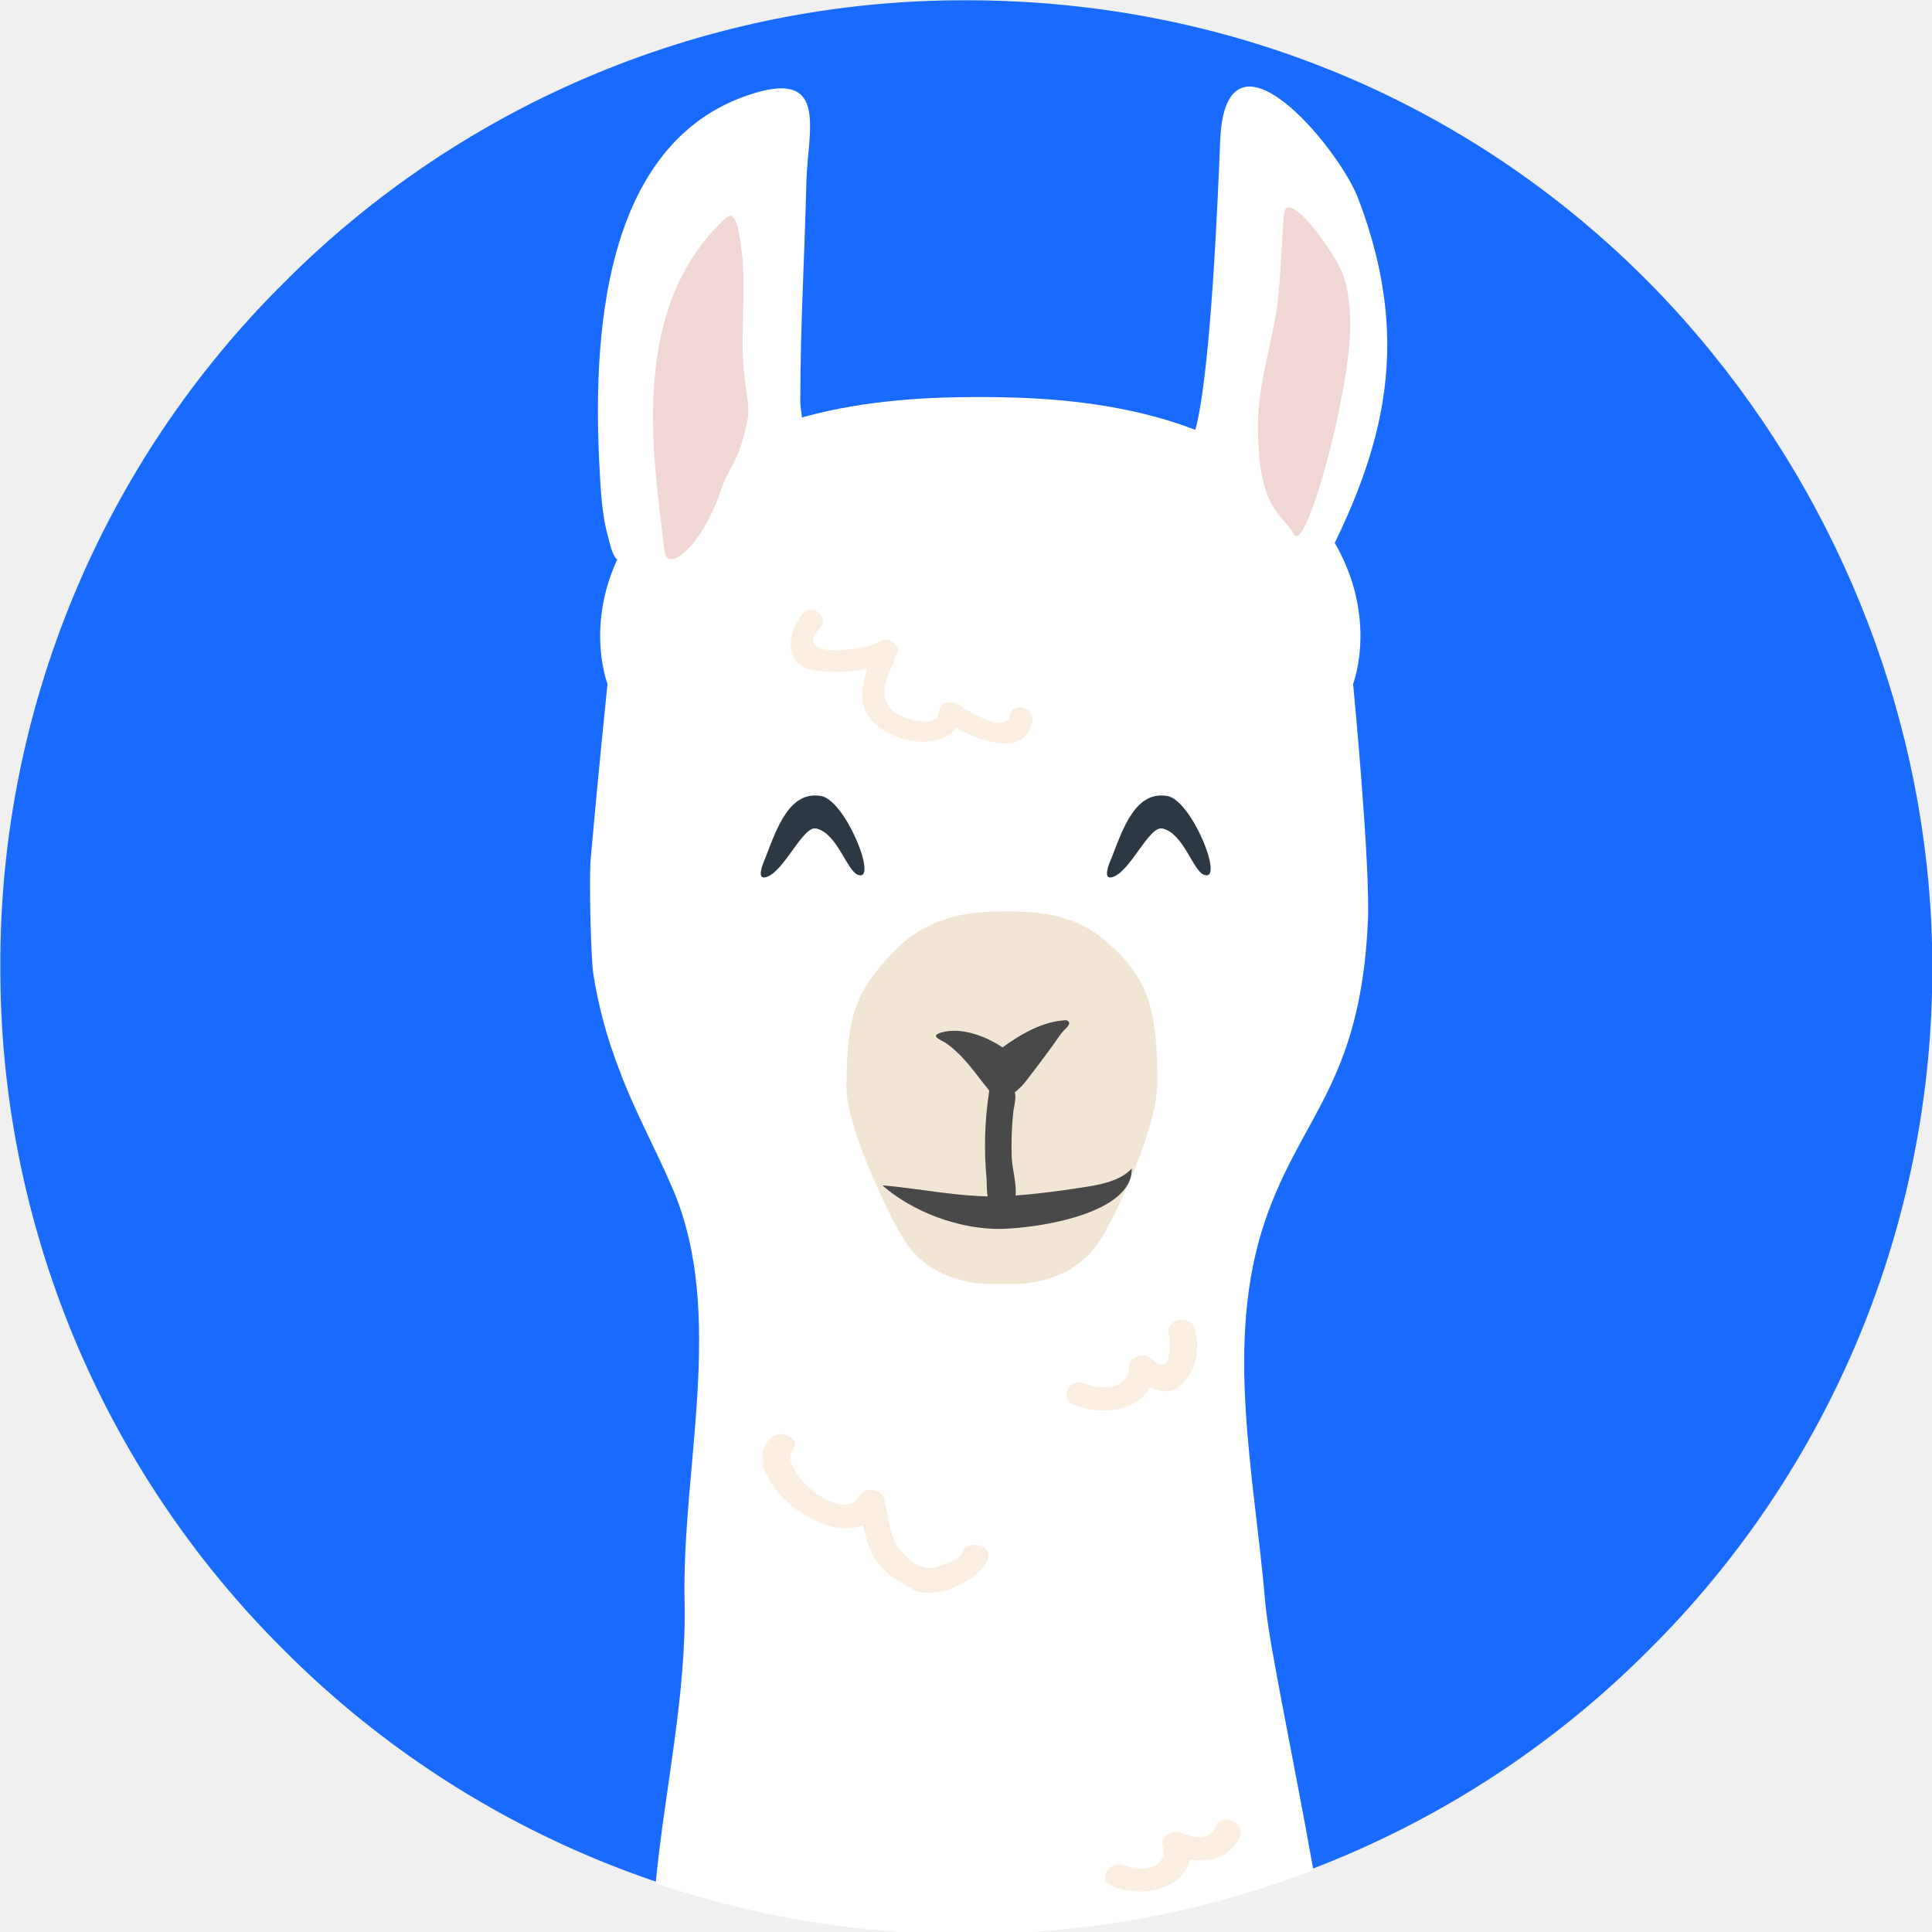
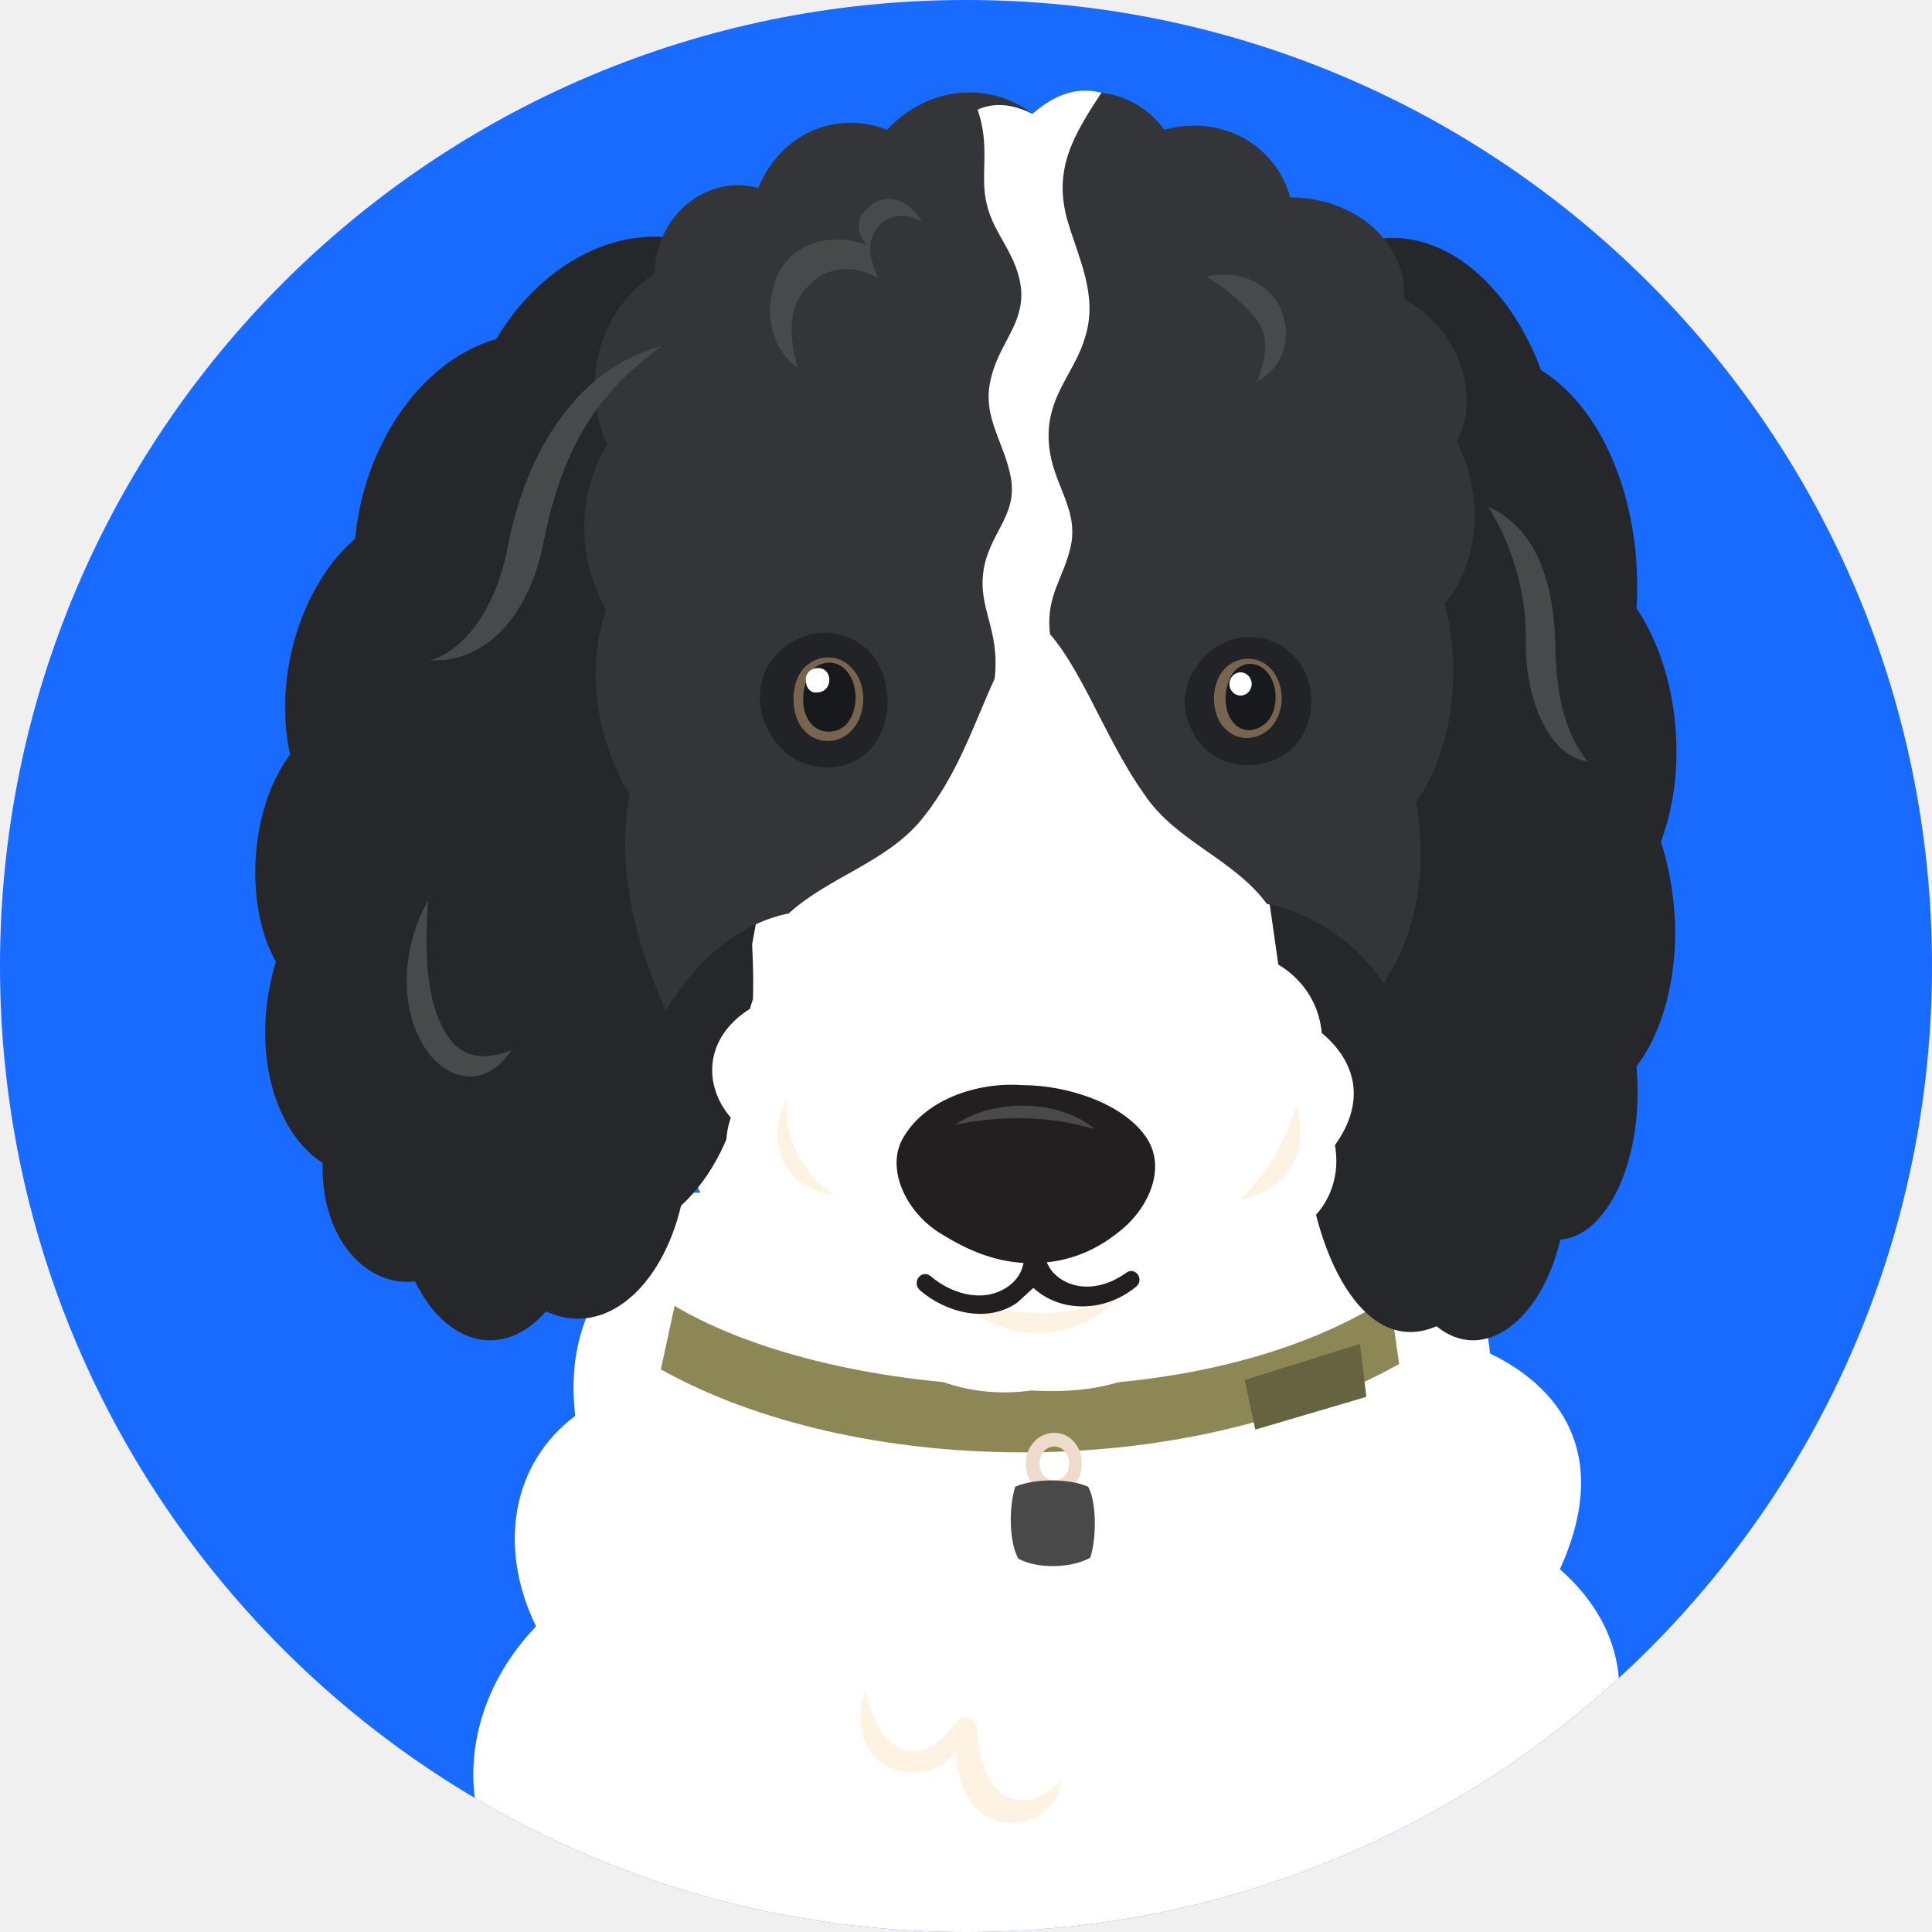
- <svg xmlns="http://www.w3.org/2000/svg" xml:space="preserve" viewBox="0 0 256 256" width="256" height="256">
-   <path d="M2268.2 2512.3a953.7 953.7 0 0 1-50 57c-180.5 189.5-426.2 294-691.6 294A953.7 953.7 0 0 1 847.8 2582a952.7 952.7 0 0 1-281.2-678.8 953.8 953.8 0 0 1 281.2-678.9 953.7 953.7 0 0 1 678.8-281.1 953.7 953.7 0 0 1 678.8 281.1 953.7 953.7 0 0 1 281.2 678.9c0 219.2-78.9 437.2-218.4 609" style="fill:#196aff;fill-opacity:1;fill-rule:nonzero;stroke:none;stroke-width:.366" transform="matrix(.13333 0 0 -.13333 -75.5 381.8)" />
-   <path d="M1823.7 1650.9c35.7 104.2 94.7 136.1 102 297 2.6 56.5-14.7 236-14.7 236s28 72-25.8 152.3c-83.5 124.3-255.4 132.8-345.7 132.8-90.3 0-260.2-8.5-343.7-132.8C1142 2256 1170 2184 1170 2184s-9.5-92.4-16.7-173.8c-1.7-19.1.1-94.7 2.4-113a453 453 0 0 1 25.8-96.2c14.4-39.6 36.8-79.9 54-120.5 51.8-122.8 8.4-274.9 11.1-407.3 2.2-94-20-189.3-28.7-281.2a960.4 960.4 0 0 1 308.7-50.6 958.6 958.6 0 0 1 344.9 63.6c-20.4 115-44.1 224.2-47.8 265.9-10.6 125.9-41.3 259.4 0 380" style="fill:#fff;fill-opacity:1;fill-rule:nonzero;stroke:none;stroke-width:.367" transform="matrix(.13333 0 0 -.13333 -75.5 381.8)" />
-   <path d="M1162.9 2383.9c1.1-18.8 3-38 8.3-56.2 1.6-5.7 4-19.7 11.4-21.8 9-2.6 25.9 8.3 32.3 13 12.3 9 23.9 18.5 36.2 27.6 8 6 16.5 10.5 24.3 16.5 8.4 6.6 14.7 14.5 21.7 22.2 8.4 9.4 14.8 19 21.3 29.5 5.1 8.2 37.1 13.5 42.2 21 5.6 8.3 1 18.6 1 28.7 0 74.2 4.4 147.6 6.1 220.3 1.8 50 21.4 109.2-53.4 85.8-160.3-50-158.5-271.3-151.4-386.6M1869.1 2279.7c-1.6 1.8-4.2 3.2-6.3 4.8a208 208 0 0 0-25.1 21.5c-9.4 9.6-19.2 19-28.2 28.9-7.9 8.7-17.3 16.6-25 25.6-5.1 6-10 12.3-14.6 18.5-2.3 3.2-3.5 7-5.3 10.4-2.7 5-40 10.1-36.2 15 6.3 8.3 20.3 15.4 23.7 25 17.2 48.6 24.8 244.5 26.8 294.5 5.4 127.8 117.6-6.3 137.2-57.7 57-149.7 23.2-258.8-46.3-386.6" style="fill:#fff;fill-opacity:1;fill-rule:nonzero;stroke:none;stroke-width:.366" transform="matrix(.13333 0 0 -.13333 -75.5 381.8)" />
-   <path d="M1716.5 1787.9c-.1 73.8-9.3 103.6-50.4 139.7-25.8 22.6-55.9 31.2-103.8 30-47.9 1.2-82.4-13.4-107.3-39.2-37.5-39-47.4-62-47.5-135.9 0-39.9 43-128.1 55.7-148.5 21.3-36 60.6-48.9 99.1-46.2 38.6-2.7 77.9 10.3 99.1 46.2 12.8 20.4 55.1 107 55 153.9" style="fill:#f1e6d3;fill-opacity:1;fill-rule:nonzero;stroke:none;stroke-width:.366" transform="matrix(.13333 0 0 -.13333 -75.5 381.8)" />
-   <path d="M1226.6 2316c-9.6 86.2-38.6 240 61.5 331.3 11 10.1 14-24.2 15.8-38 2.6-19 0-73.5.4-92.6.7-36.1 8.3-55 4.7-71.5-9.6-45-17.3-42.2-26.5-69.6-18.3-54.4-53.3-83-55.9-59.5M1851.7 2333c10.3-18.2 37 80.3 45.4 123.2 8 40.3 18 93.8 4 133.9-7.4 21.5-53 84.5-58.4 62.9-2-8.5-3.2-71.1-8.3-101.1-6.4-37.1-18-73.8-18-111.6-.2-84.5 25.3-88 35.3-107.2" style="fill:#f1d7d4;fill-opacity:1;fill-rule:nonzero;stroke:none;stroke-width:.366" transform="matrix(.13333 0 0 -.13333 -75.5 381.8)" />
-   <path d="M1522 1319.7c-2.2-6.5-18.6-11.4-24.8-13.3-14.9-4.9-28.1 6.9-36.4 16.8-11.6 13.7-11.3 35.6-16.2 51.6-2.9 9.7-19.5 11-24.5 2-16.6-29.8-81.1 26.4-66.1 45.2 9.9 12.3-13.8 23.2-23.6 11-29-36.1 49-103.4 93.6-85.2 2-9 4-18 8-26.6 7.4-16.9 23.9-27.8 41-37 23.1-12.4 68.2 9.5 75 30.3 4.9 14.5-21.2 19.7-26 5.2M1727.6 1538.2c2.4-10 2.8-44-16-25.4-7.5 7.5-22.6 3-23.2-7-1.4-23.4-24.9-24-45.1-16.9-16 5.6-24.6-16.6-8.6-22.1 29.7-10.4 62-4.6 74.7 17.8 10.1-4.7 21.5-6 30.7 2.6 16 15 18.4 36.2 13.7 55.7-3.5 14.8-29.7 10.1-26.2-4.7M1775 1049.2c-7-14.3-19.8-13.4-33.6-7.4-10.1 4.4-22.6-2.8-19.6-13 6.2-20.6-19.7-26.6-37.3-19.3-15.4 6.5-28.8-13.8-13.2-20.3 31.6-13.2 71.7-1.6 77.5 26.2 20.4-3.3 39.8 2.4 49.4 22.3 6.7 13.6-16.4 25.4-23.2 11.5M1569.8 2153.3c-3.3-20.2-41.1 3.3-50.5 9.7-8.3 5.5-19 2.1-20-7.3-1.4-12.7-18.5-9-26.3-7.4-14.8 3-27.4 12.2-27.7 26-.4 13.6 8.2 27.7 12.6 40.4 2.9 8-8.7 17-17.2 11.5-15.2-9.7-88.7-18.5-59.4 13.6 9.3 10.2-7.1 24.8-16.6 14.5-13.5-14.8-22.6-48.7 6.6-56 15.5-3.7 37.8-3.5 56.8.8-8-25.5-9.6-48.8 23.2-65.1 22.1-11.1 52.5-11 65.4 6 27.2-14.5 69.7-28.7 75.6 7.8 2.1 13-20.4 18.5-22.5 5.5" style="fill:#faeee0;fill-opacity:1;fill-rule:nonzero;stroke:none;stroke-width:.366" transform="matrix(.13333 0 0 -.13333 -75.5 381.8)" />
-   <path d="M1443 1685.6c39.4-3.4 78.8-12.3 118.5-10.9 25.4 1 51.7 4.5 76.8 8.2 18.2 2.7 40.5 6 52.7 19.4 1-45-92.6-59.1-128.9-60-42.1-1-89.5 17.2-119 43.3" style="fill:#494949;fill-opacity:1;fill-rule:nonzero;stroke:none;stroke-width:.366" transform="matrix(.13333 0 0 -.13333 -75.5 381.8)" />
-   <path d="M1549.4 1779.5a353.5 353.5 0 0 1-2.7-87.3c.7-7.6-1.3-25.7 8.8-29.5 8.2-3 18.3 2.7 19.7 10.1 2.2 12.5-3 28.2-3.5 41-.5 14.9 0 29.8 1.6 44.7 1 8.8 5.9 20.7-4.2 27-7.4 4.5-18.3 2.8-19.7-6" style="fill:#494949;fill-opacity:1;fill-rule:nonzero;stroke:none;stroke-width:.366" transform="matrix(.13333 0 0 -.13333 -75.5 381.8)" />
-   <path d="M1626 1849.7c-23.7-1-45.7-14.2-63.4-27-16.1 10.7-40.5 20.5-60.7 14.8-12-3.4-1.1-7.1 4-10.3 9.2-6.2 16.8-14.2 23.7-22.4 10.3-12.6 19.6-25.8 30.7-38 7.6 5.6 15 11.1 21.6 17.6 3.1 3 28.5 37 32.4 42.7 2.4 3.6 5 7.4 7.8 10.8 2.9 3.5 11 9 3.9 11.8" style="fill:#494949;fill-opacity:1;fill-rule:nonzero;stroke:none;stroke-width:.366" transform="matrix(.13333 0 0 -.13333 -75.5 381.8)" />
-   <path d="M1326.5 2010c11.7 30.3 24.3 68.4 56.3 62.4 24.2-5.2 56.7-86.2 36-78.2-11.3 4.4-20.3 41.1-41.4 46-13.4 3-32-43.6-50-48.4-8.7-2.3-4.3 10.4-.9 18.2M1670.6 2010c11.7 30.3 24.2 68.4 56.3 62.4 24.2-5.2 56.7-86.2 35.9-78.2-11.3 4.4-20.2 41.1-41.3 46-13.5 3-32-43.6-50-48.4-8.7-2.3-4.4 10.4-1 18.2" style="fill:#2c3844;fill-opacity:1;fill-rule:nonzero;stroke:none;stroke-width:.366" transform="matrix(.13333 0 0 -.13333 -75.5 381.8)" />
+ <svg xmlns="http://www.w3.org/2000/svg" role="img" viewBox="0 0 256 256" width="256" height="256">
+   <circle cx="128" cy="128" r="128" fill="#196aff" />
+   <defs>
+     <clipPath id="todo-logo-clip">
+       <circle cx="128" cy="128" r="128" />
+     </clipPath>
+   </defs>
+   <g clip-path="url(#todo-logo-clip)">
+     <g transform="translate(23.80 -1.31) scale(1.4015)">
+       <path fill="#fff" d="M47 113.7c-7.5 7.9-10.5 12.9-9.6 21.1-5.9 4.4-7.4 12.3-3.7 19.9-6.8 7.1-7.6 16.6-3.2 23.3-4.5 5.4-5 12.1-2 17.1-1.1 2.5-2 6-1.8 9.4H134c1.8-6.1.8-9.6-2.5-14.3 6.4-6.8 7-13.6 1.7-20.4 4.6-7.1 3.8-14.8-2.7-20.5 4.6-10.1.8-16.8-6.6-20.4-1-9.5-6.1-12.3-13.5-15.2Z" />
+       <path fill="#fef2e2" d="M64.8 160.9c-1.2 3.7.3 7 3.6 7.5 1.8.4 3.7-.3 5-1.8.2 4.8 3 7.4 6.6 6.5 1.9-.5 3.2-2 3.3-3.8-1.3 1.3-2.7 2.1-4.1 1.8-2.6-.4-3.6-3.4-3.8-6.8-.1-1-1.3-1.3-1.9-.6-1.9 2.3-3.1 3.1-4.8 2.7-2.1-.5-3.1-2.8-3.9-5.5M111.3 182.9c2.3-.7 4.4.5 4.8 2.7.6 2.5-1.3 4.6-4.1 4.8 1.5-1.4 2.5-2.8 2.1-4.2-.3-1.3-1.3-2.3-2.8-3.3" />
+       <path fill="#8c8755" d="M46.8 124.4c15.1 9 48.5 11.5 67.6-.8l.9 6.3c-20.5 11.4-51.6 10.7-69.8.5Z" />
+       <path fill="#666340" d="m100.7 131.4 10.9-3.4.6 5-10.5 3.1Z" />
+       <path fill="#eedbcc" d="M82.7 136.4c-1.5 0-2.7 1.3-2.7 2.9 0 1.7 1.2 2.9 2.7 2.9s2.6-1.2 2.6-2.9c0-1.6-1.1-2.9-2.6-2.9Zm0 1.3c.8 0 1.4.7 1.4 1.6 0 1-.6 1.6-1.4 1.6s-1.4-.6-1.4-1.6c0-.9.6-1.6 1.4-1.6Z" />
+       <path fill="#494949" d="M79 141.5c1.8-.8 5.1-.8 6.9 0 .8 1.4.8 4.9.2 6.7-1.7 1-5 1.1-6.8.1-.9-1.6-.9-4.9-.3-6.8Z" />
+       <g transform="translate(2 0) scale(.96 1)">
+         <path fill="#fff" d="M44.5 61.2C45 33 59.8 17.1 81.8 16.7c24.5-.7 37.7 18.8 38.9 43.5.7 12.8.4 24-1.7 33.5 1.9 4.7-.1 9.7-3.8 12.6.7 5.2-2.7 10-6.7 11.2-1 4.8-5.2 8-10 8.5-4 5.1-9.3 6.8-16.7 6.4-6.7.9-12.8-1.7-15.7-5.7-5.1-.2-9.4-3.2-10.7-7.7-4.9-1.7-7.3-5.7-7.3-10.3-4.6-3.4-6.3-8.5-4.7-13.1-2.6-10.4-2.2-23.7.1-34.4Z" />
+         <path transform="translate(0 -9) scale(1 1.35)" fill="#26272a" d="M52.8 25.7c-8.6-4-18.5-.8-23.7 5.4-7.7 1.6-13.1 7.7-13.9 14-5.3 3.2-8.1 9.7-6.4 15.1-4.2 4-4.4 10.8-1.4 14.5-2.7 6.4.1 12.1 4.6 14.1-.2 5.2 4.2 8.7 9.1 8.3 3.1 4.5 8.7 5.5 12.9 2.1 5.8 1.9 11.4-1.7 13.3-7.4 6.4-4.2 7.5-11.8 7-18.3l9.5-36.8Z" />
+         <path transform="translate(0 -14.77588) scale(1 1.574743)" fill="#26272a" d="M110.6 25.7c8.4-3.7 17.6.2 21.4 6.5 6.6 2.5 10 8.5 9.4 14.3 4.2 3.8 5.1 9.7 2.4 14 2.8 5.4 1.1 10.7-2.4 13.5.8 5.6-2.9 10.2-7.5 10.4-1.9 4.9-7.6 7.5-12.2 5.2-6.7 1.8-11.8-3.6-12.9-10.3l-9.5-40.5Z" />
+         <path fill="#343538" d="M44.7 26.8c.1-5.5 5.1-9.4 10.2-8.1 2.2-5.1 7.6-7.4 12.7-5.5 4.2-4.3 10.3-4.5 14.3-1.5 4.6-3.5 10.2-2.2 13 1.5 5.7-1.5 11 1.5 12.4 6.4 6.2 0 11.5 4.1 11.2 9.6 5.5 2.9 7.6 9.2 5.2 13.5 3 5.7 1.9 11.8-1.2 15.3 1.8 6.6.7 13.9-2.8 18.8 1.2 6.9-.1 12.5-3.2 17.1-2.8-4-7-6.6-11.5-7.5-3.3-4.3-9-5.9-12.1-10.4-4.3-5.8-6.6-13.5-11-16.7-4.7 5.1-5.5 12.7-10.9 19.1-3.5 4.1-9.1 5.4-13.1 8.9-5.3 1-9.5 5-12.1 9.2-3.6-7.9-4.7-14-3.6-20.5-3.4-5.4-4.2-12.1-2.3-17.4-3.1-5.4-2.6-11.3.1-15.6-2.7-6-.7-12.8 4.7-16.2Z" />
+         <path fill="#fff" d="M76.5 11.3c1.9-.8 3.7-.4 5.4.4 2.2-1.8 4.3-2.6 6.8-2-2.8 4.1-4.7 7.2-3.4 11.9 1.1 3.7 3.1 7.2 1.8 11.2-.9 3.1-3.5 5.3-3.6 9.1-.1 4.5 3 6.7 2.2 10.6-.7 3.1-2.4 4.6-2.1 8.1 1 8.3 7.7 15.6 9.1 20.8l-24.4 2.4c3.1-7 9-11.2 9.9-18.8.5-4.7-1.7-6.5-1.1-10.2.6-3.5 3.3-5.1 2.7-8.6-.6-3.4-2.9-5.8-2-9.4.8-3.4 3.2-5.1 3-8.4-.3-3.4-2.7-5.2-3.4-8.2-.7-2.7.4-5.4-.9-8.9Z" />
+         <path transform="translate(0 -9) scale(1 1.35)" fill="#48494b" d="M45.4 31.6c-8.1 1.5-13.2 7.1-15.1 13.8-1.2 4.8-4.6 7.6-7.7 8.2 5.7.2 9.9-3.4 11.2-8.4 1.9-6.7 5.4-10.4 11.6-13.6M22.4 70.4c-3 3.8-2.8 8.5.5 11.1 2.4 1.8 5.6 1.7 7.7-.6-3.5 1-5.7.2-7-1.9-1.3-2-1.6-4.8-1.2-8.6" />
+         <path transform="translate(0 -14.77588) scale(1 1.574743)" fill="#48494b" d="M126.8 40.4c4.4 1.2 6.5 4.2 6.6 8.4.1 3.4 1.3 5.5 3.2 6.9-4.3-.4-6.2-4.3-6.1-7.2.1-3.1-1.5-5.9-3.7-8.1" />
+         <path fill="#48494b" d="M65.6 24.1c-3.9-1.4-7.7.1-8.9 3.1-1.5 3.9-.1 7.1 2.1 8.5-1.1-3.6-.7-6.1 1.1-7.8 1.5-1.6 4.2-2.1 6.8-.7-1-2.1-1.1-3.7.1-4.9 1.1-1.2 2.8-1.2 4.2-.4-1.2-2.2-3.7-2.8-5.2-1.4-1.3 1.1-1.3 2.3-.2 3.6M99 27.1c3.7-.8 6.9.9 7.7 4 .6 2.4-.4 4.8-2.7 5.9 1.2-2.8 1.1-4.7-.4-6.3-1.1-1.2-2.7-2.6-4.6-3.6" />
+         <path fill="#222326" d="M55.9 63.8c2.1-3.2 6.6-4.1 9.6-1.6 2.4 2 3.2 7 .2 9.8-2.1 2-6 2-8.3-.1-2.5-2.3-3-5.6-1.5-8.1M98.1 63.9c2.1-3.1 6.7-3.7 9.4-1.1 2.4 2.2 2.6 6.5-.1 9-2.4 2-6.6 2.1-8.9-.5-2-2.3-2.1-5.2-.4-7.4" />
+         <path fill="#796450" d="M59.3 64.2c1.4-1.5 3.7-1.5 5 .1 1.4 1.6 1.2 4.4-.3 5.8-1.5 1.4-3.8 1.1-4.9-.5-1-1.4-1-4 .2-5.4M100.8 64.2c1.4-1.4 3.6-1.3 4.8.2 1.3 1.7 1.1 4.1-.4 5.5-1.5 1.2-3.5 1.1-4.7-.5-1.1-1.6-.9-3.9.3-5.2" />
+         <path fill="#17191c" d="M60.4 64.1c1.1-.8 2.5-.7 3.4.5 1 1.4.9 3.6-.2 4.8-1 1-2.8 1-3.7-.3-1-1.4-.6-4 .5-5M102 64.2c1.1-.9 2.5-.5 3.2.5 1 1.4.8 3.5-.2 4.5-1.2 1.1-2.7 1-3.5-.2-1-1.4-.6-3.9.5-4.8" />
+         <path fill="#fff" d="M60.8 64.1c-.8 0-1.3.6-1.2 1.2 0 .7.5 1.2 1.1 1.1.7 0 1.2-.5 1.2-1.2 0-.6-.4-1.1-1.1-1.1M102.4 64.5c-.6 0-1.1.5-1.1 1.1s.5 1.1 1.1 1.1 1.1-.5 1.1-1.1-.5-1.1-1.1-1.1" />
+         <path fill="#fff" d="M78.6 78.2c-5.1 5.2-12.1 6.9-17.2 12.6-3.4.5-6.6 2.5-7.3 5.5-4.6 2.8-4.6 7.3-1.9 10.3-1.5 4.1.9 8.9 4.8 10.1.4 4.2 4.7 6.9 9.1 6.4 3.1 4.6 8.7 6.5 14.2 5.2 6 1.9 11.3.6 14.7-3.3 5 .3 9.4-2.6 10.4-6.7 4.3-1 7.1-4.7 6.3-9.1 3-4 2.2-7.8-1.3-10.6-.4-4.3-4-7.2-7.8-7.6-5.5-5.3-11.7-7.2-16.7-13.3-2.1-2.3-4.8-2.1-7.3.5Z" />
+         <path fill="#fef2e2" d="M57.6 105c-2.2 4.4.2 8.4 4.7 8.9-3.3-2.3-4.6-5.1-4.7-8.9M107.9 105.5c1.5 4.8-1.4 8.1-5.6 8.9 3-2.8 4.6-5.8 5.6-8.9M74.4 123.6c4 1.5 10.6 2.4 16-.1-4.4 4.7-11.6 4.5-16 .1" />
+         <g transform="translate(-12.3 -11.2) scale(1.15 1.1)">
+           <path fill="#231f20" d="M81.1 104.3c-4-.3-8.6 1.3-10.4 4.8-1.3 2.7.6 6.4 3.6 8.1 2.1 1.3 4.6 2.4 7.5 2.4 3.3 0 5.8-1.2 7.9-3 2.2-1.9 3.6-5.1 2.1-7.6-1.9-3.1-6.9-4.7-10.7-4.7Z" />
+           <path fill="#494949" d="M75.3 107.7c3.2-2.2 8.8-2.3 12 .4-4-1.2-8-1.2-12-.4Z" />
+         </g>
+         <path fill="#231f20" d="M81 118.1c.3 1.9.1 3.5-1.7 4.6-2.5 1.5-5.6.4-7.4-1.1-.9-.7-1.9.5-1.1 1.3 2.5 2.1 6.6 3.2 9.6 1.2l1.6-1.4c2.6 2.3 6.9 2.4 10.1-.1.9-.7-.1-2-1-1.3-2.8 1.9-5.6 1.5-7.1 0-.9-.9-1.1-2.4-1.3-3.3-.1-1-1.8-.9-1.7.1Z" />
+       </g>
+     </g>
+   </g>
</svg>
